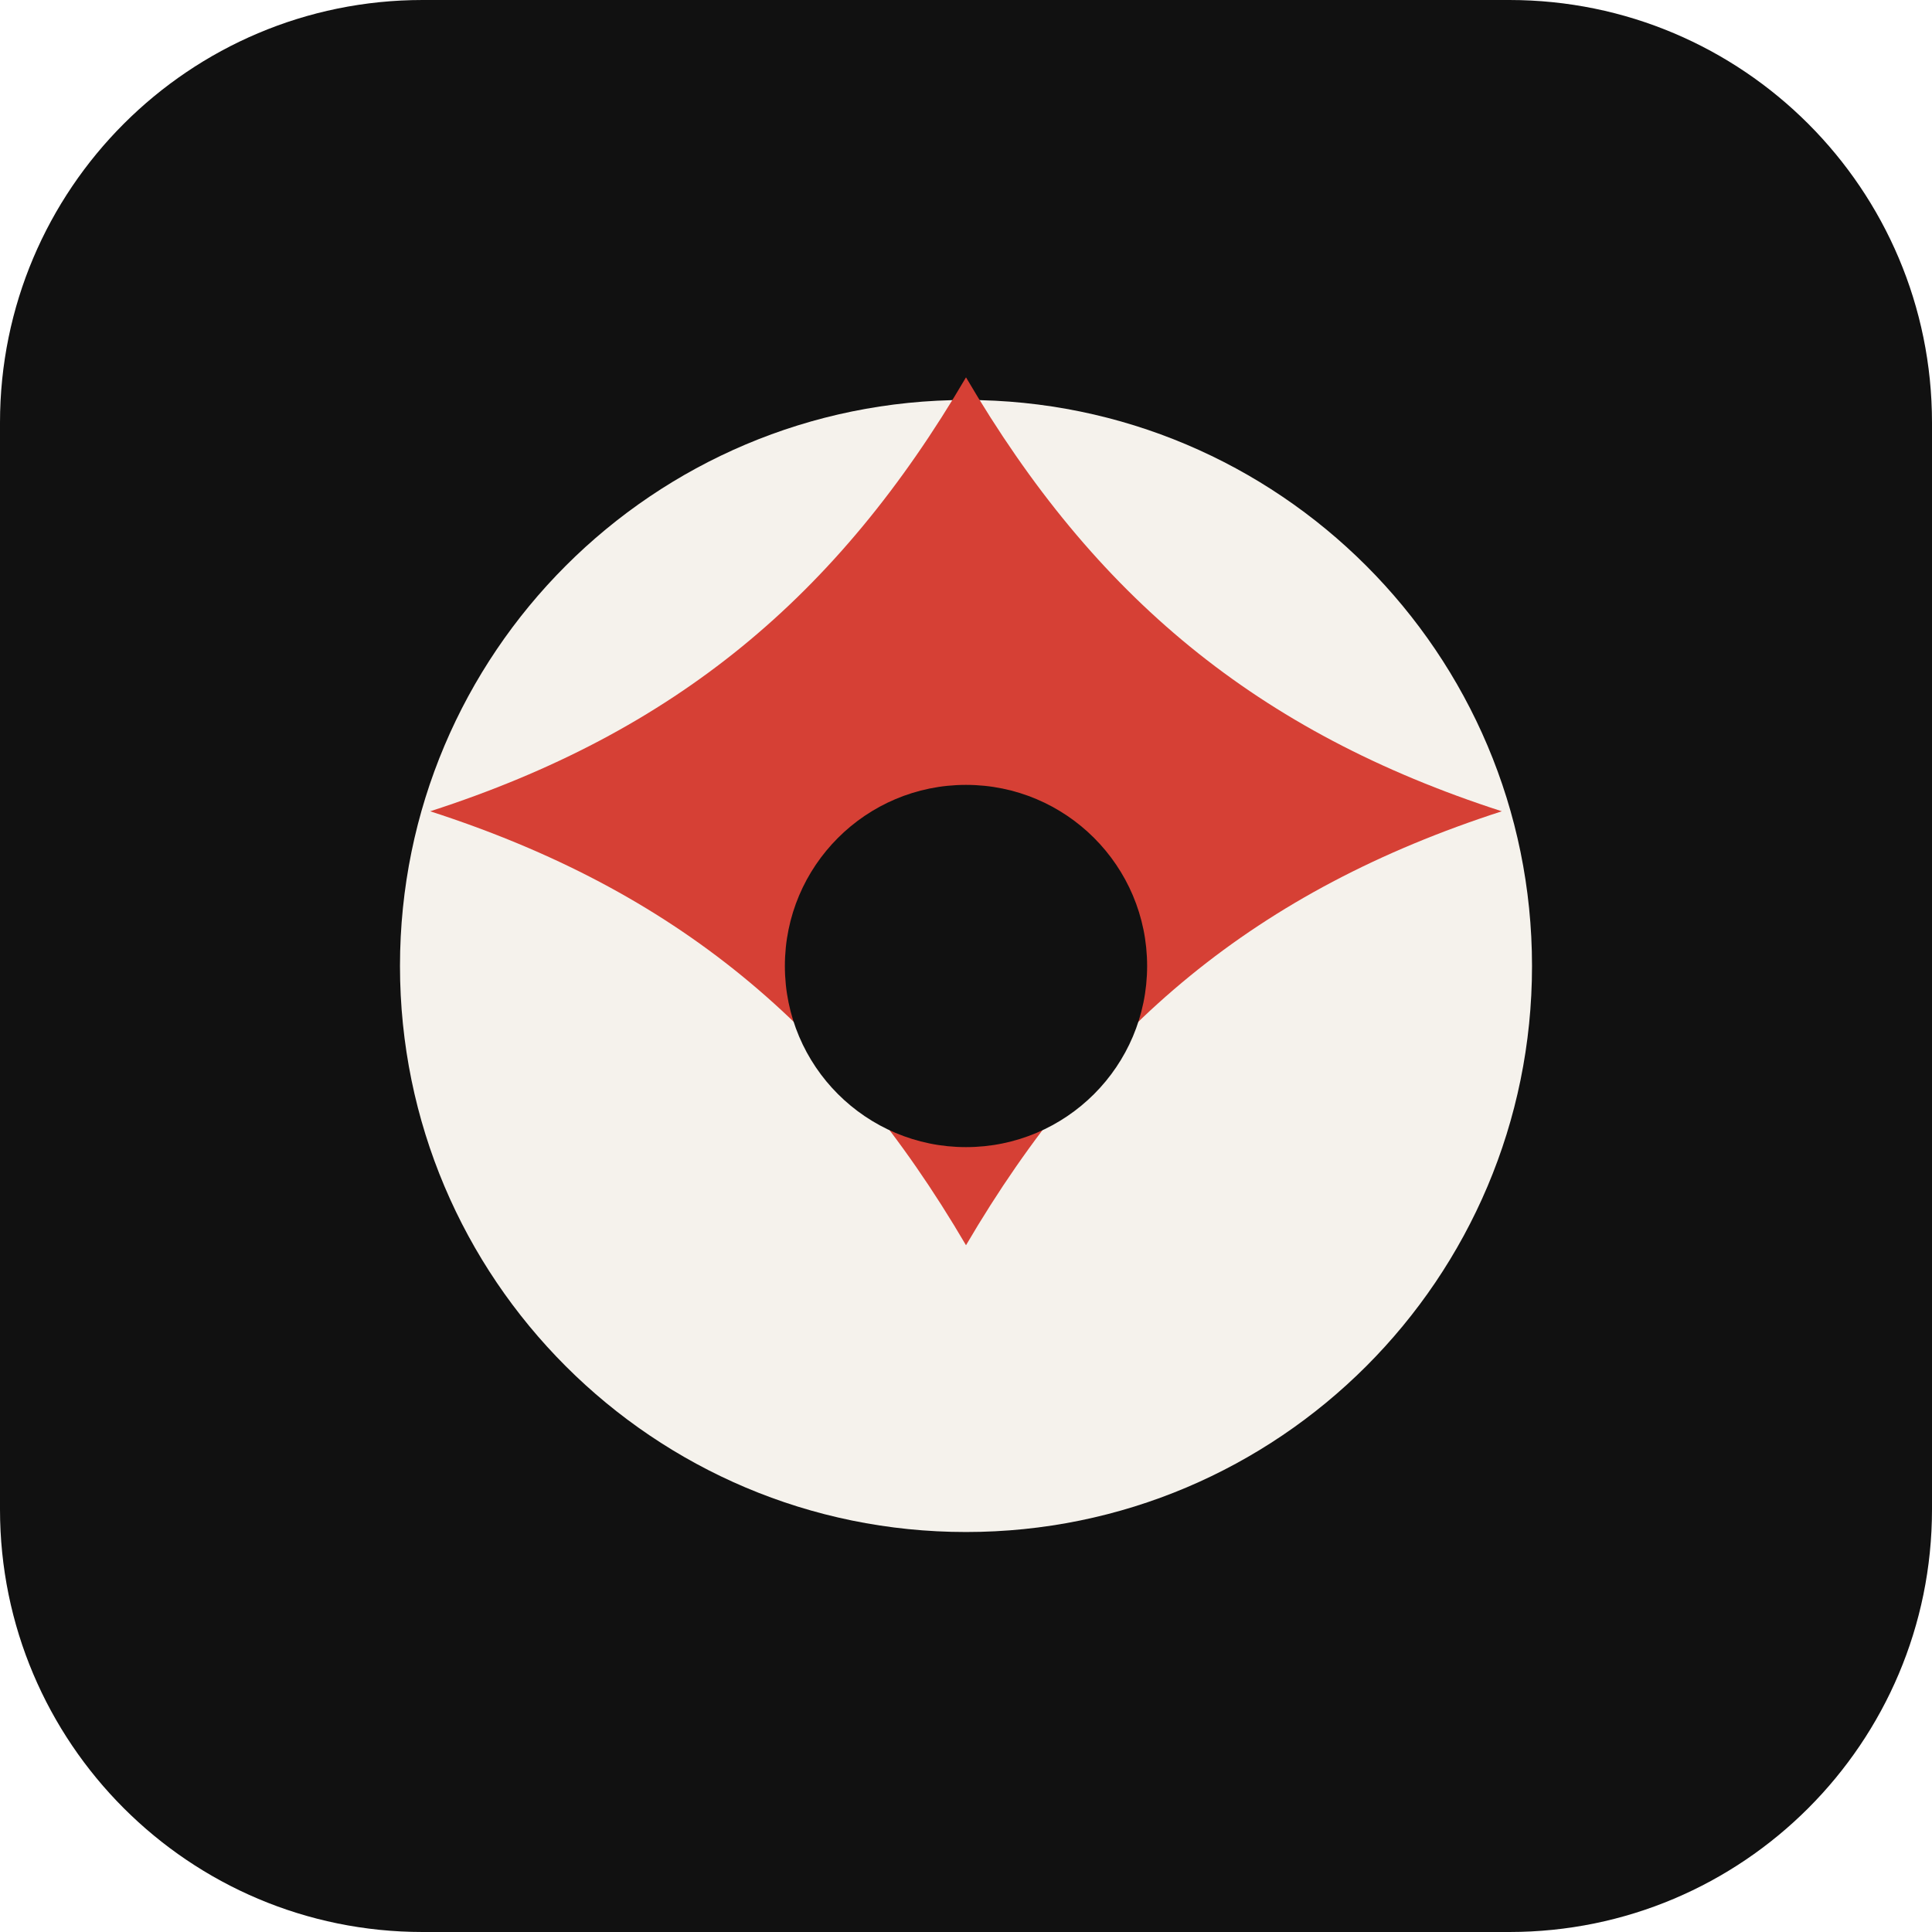
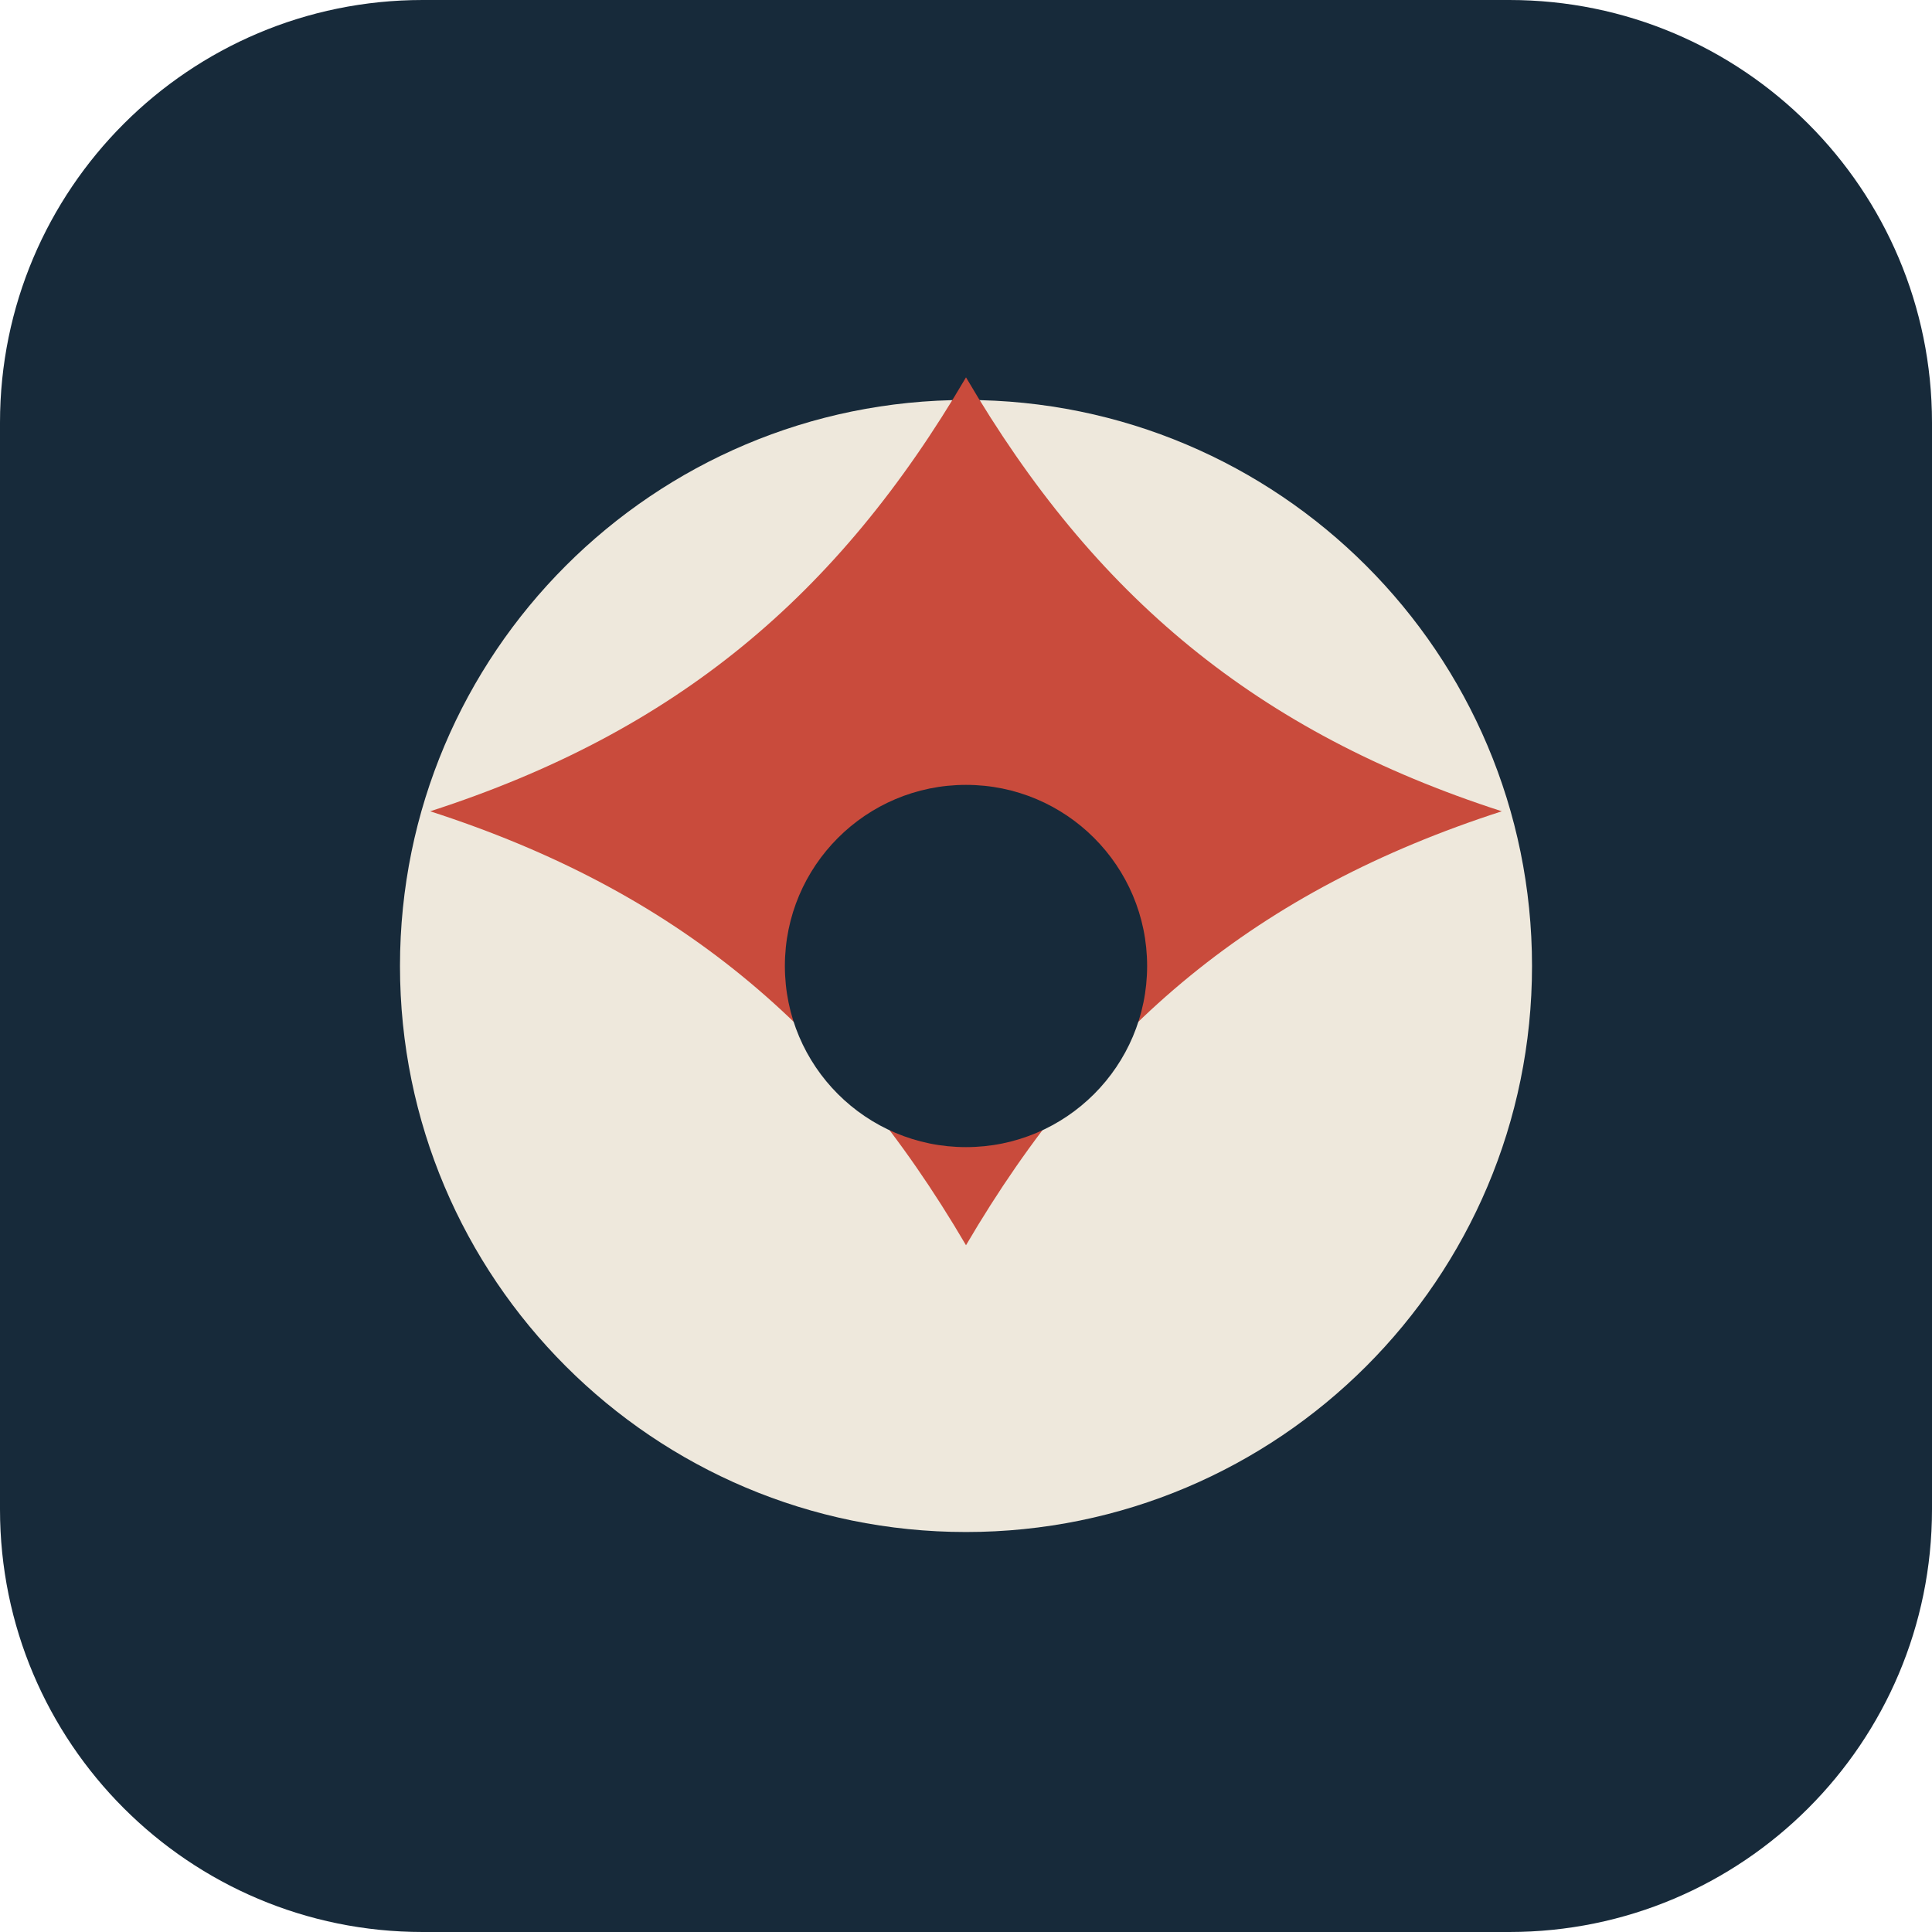
<svg xmlns="http://www.w3.org/2000/svg" viewBox="0 0 512 512">
-   <rect width="512" height="512" rx="112" fill="#111" />
-   <circle cx="256" cy="256" r="150" fill="#f5f2ec" />
-   <path d="M256 100c34 58 77 94 142 115-65 21-108 57-142 115-34-58-77-94-142-115 65-21 108-57 142-115Z" fill="#d64035" />
-   <circle cx="256" cy="256" r="48" fill="#111" />
+   <rect width="512" height="512" rx="112" fill="#172a3a" />
+   <circle cx="256" cy="256" r="150" fill="#eee8dc" />
+   <path d="M256 100c34 58 77 94 142 115-65 21-108 57-142 115-34-58-77-94-142-115 65-21 108-57 142-115Z" fill="#c94b3c" />
+   <circle cx="256" cy="256" r="48" fill="#172a3a" />
</svg>
